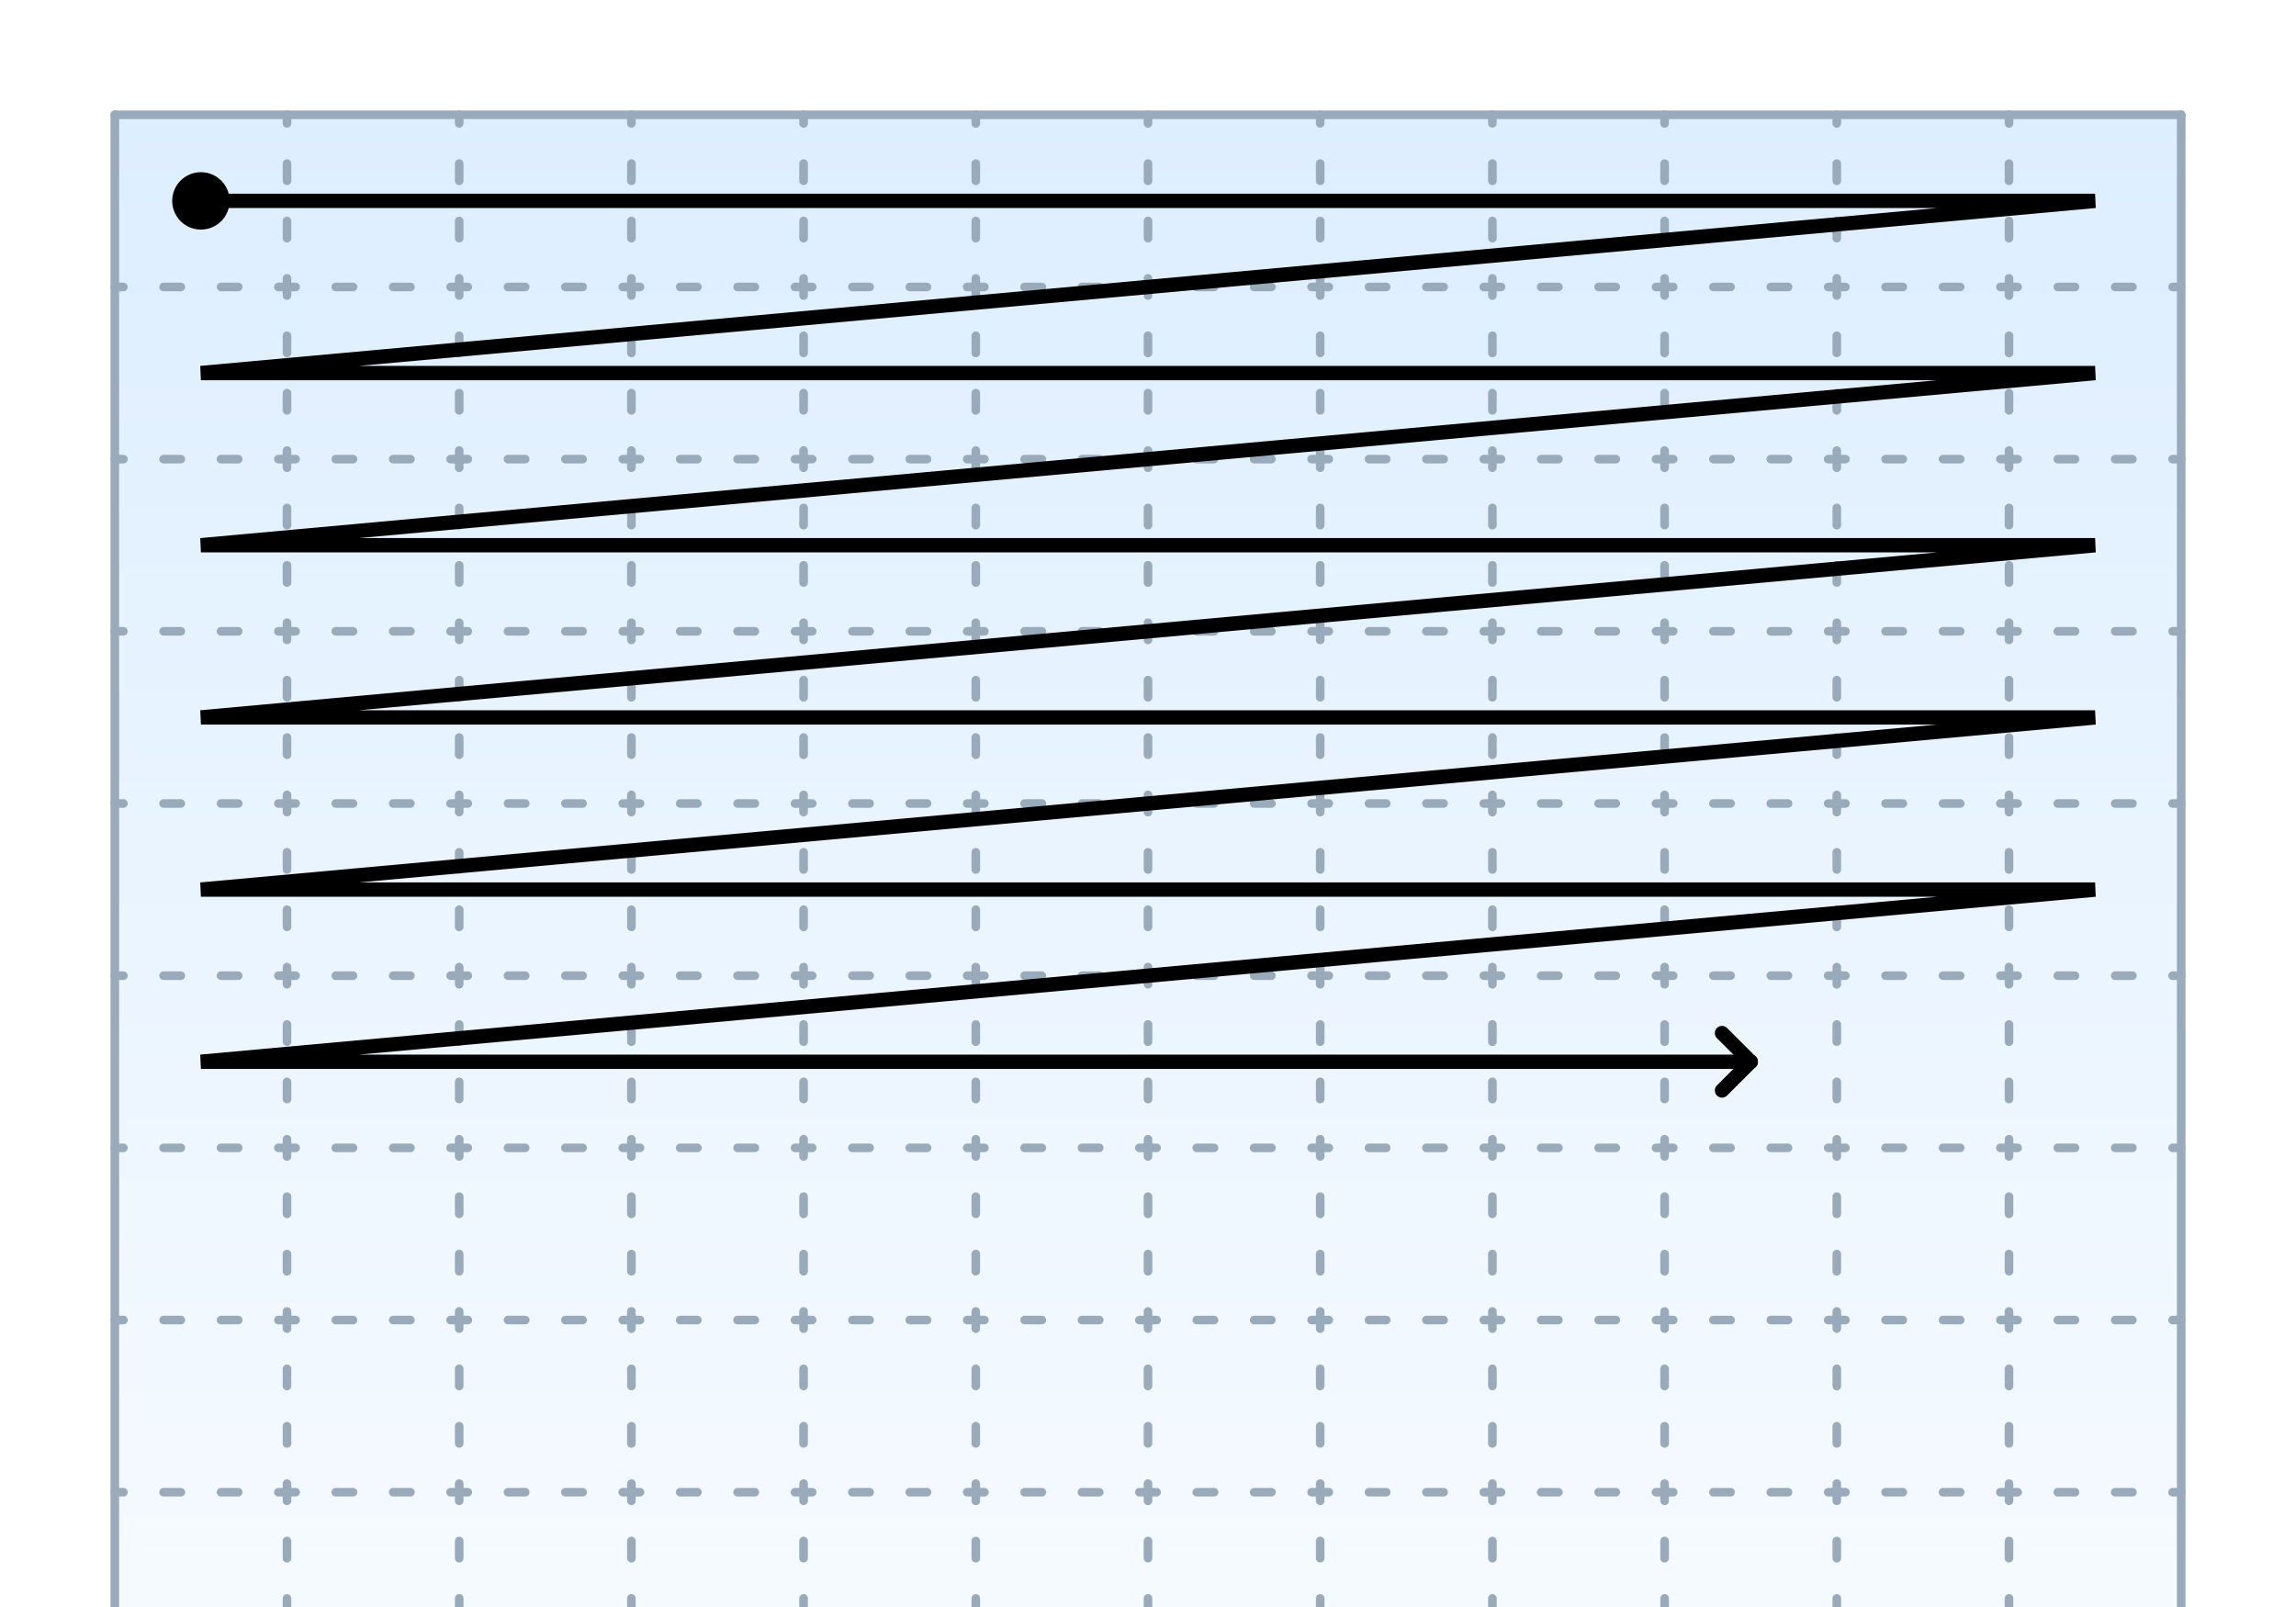
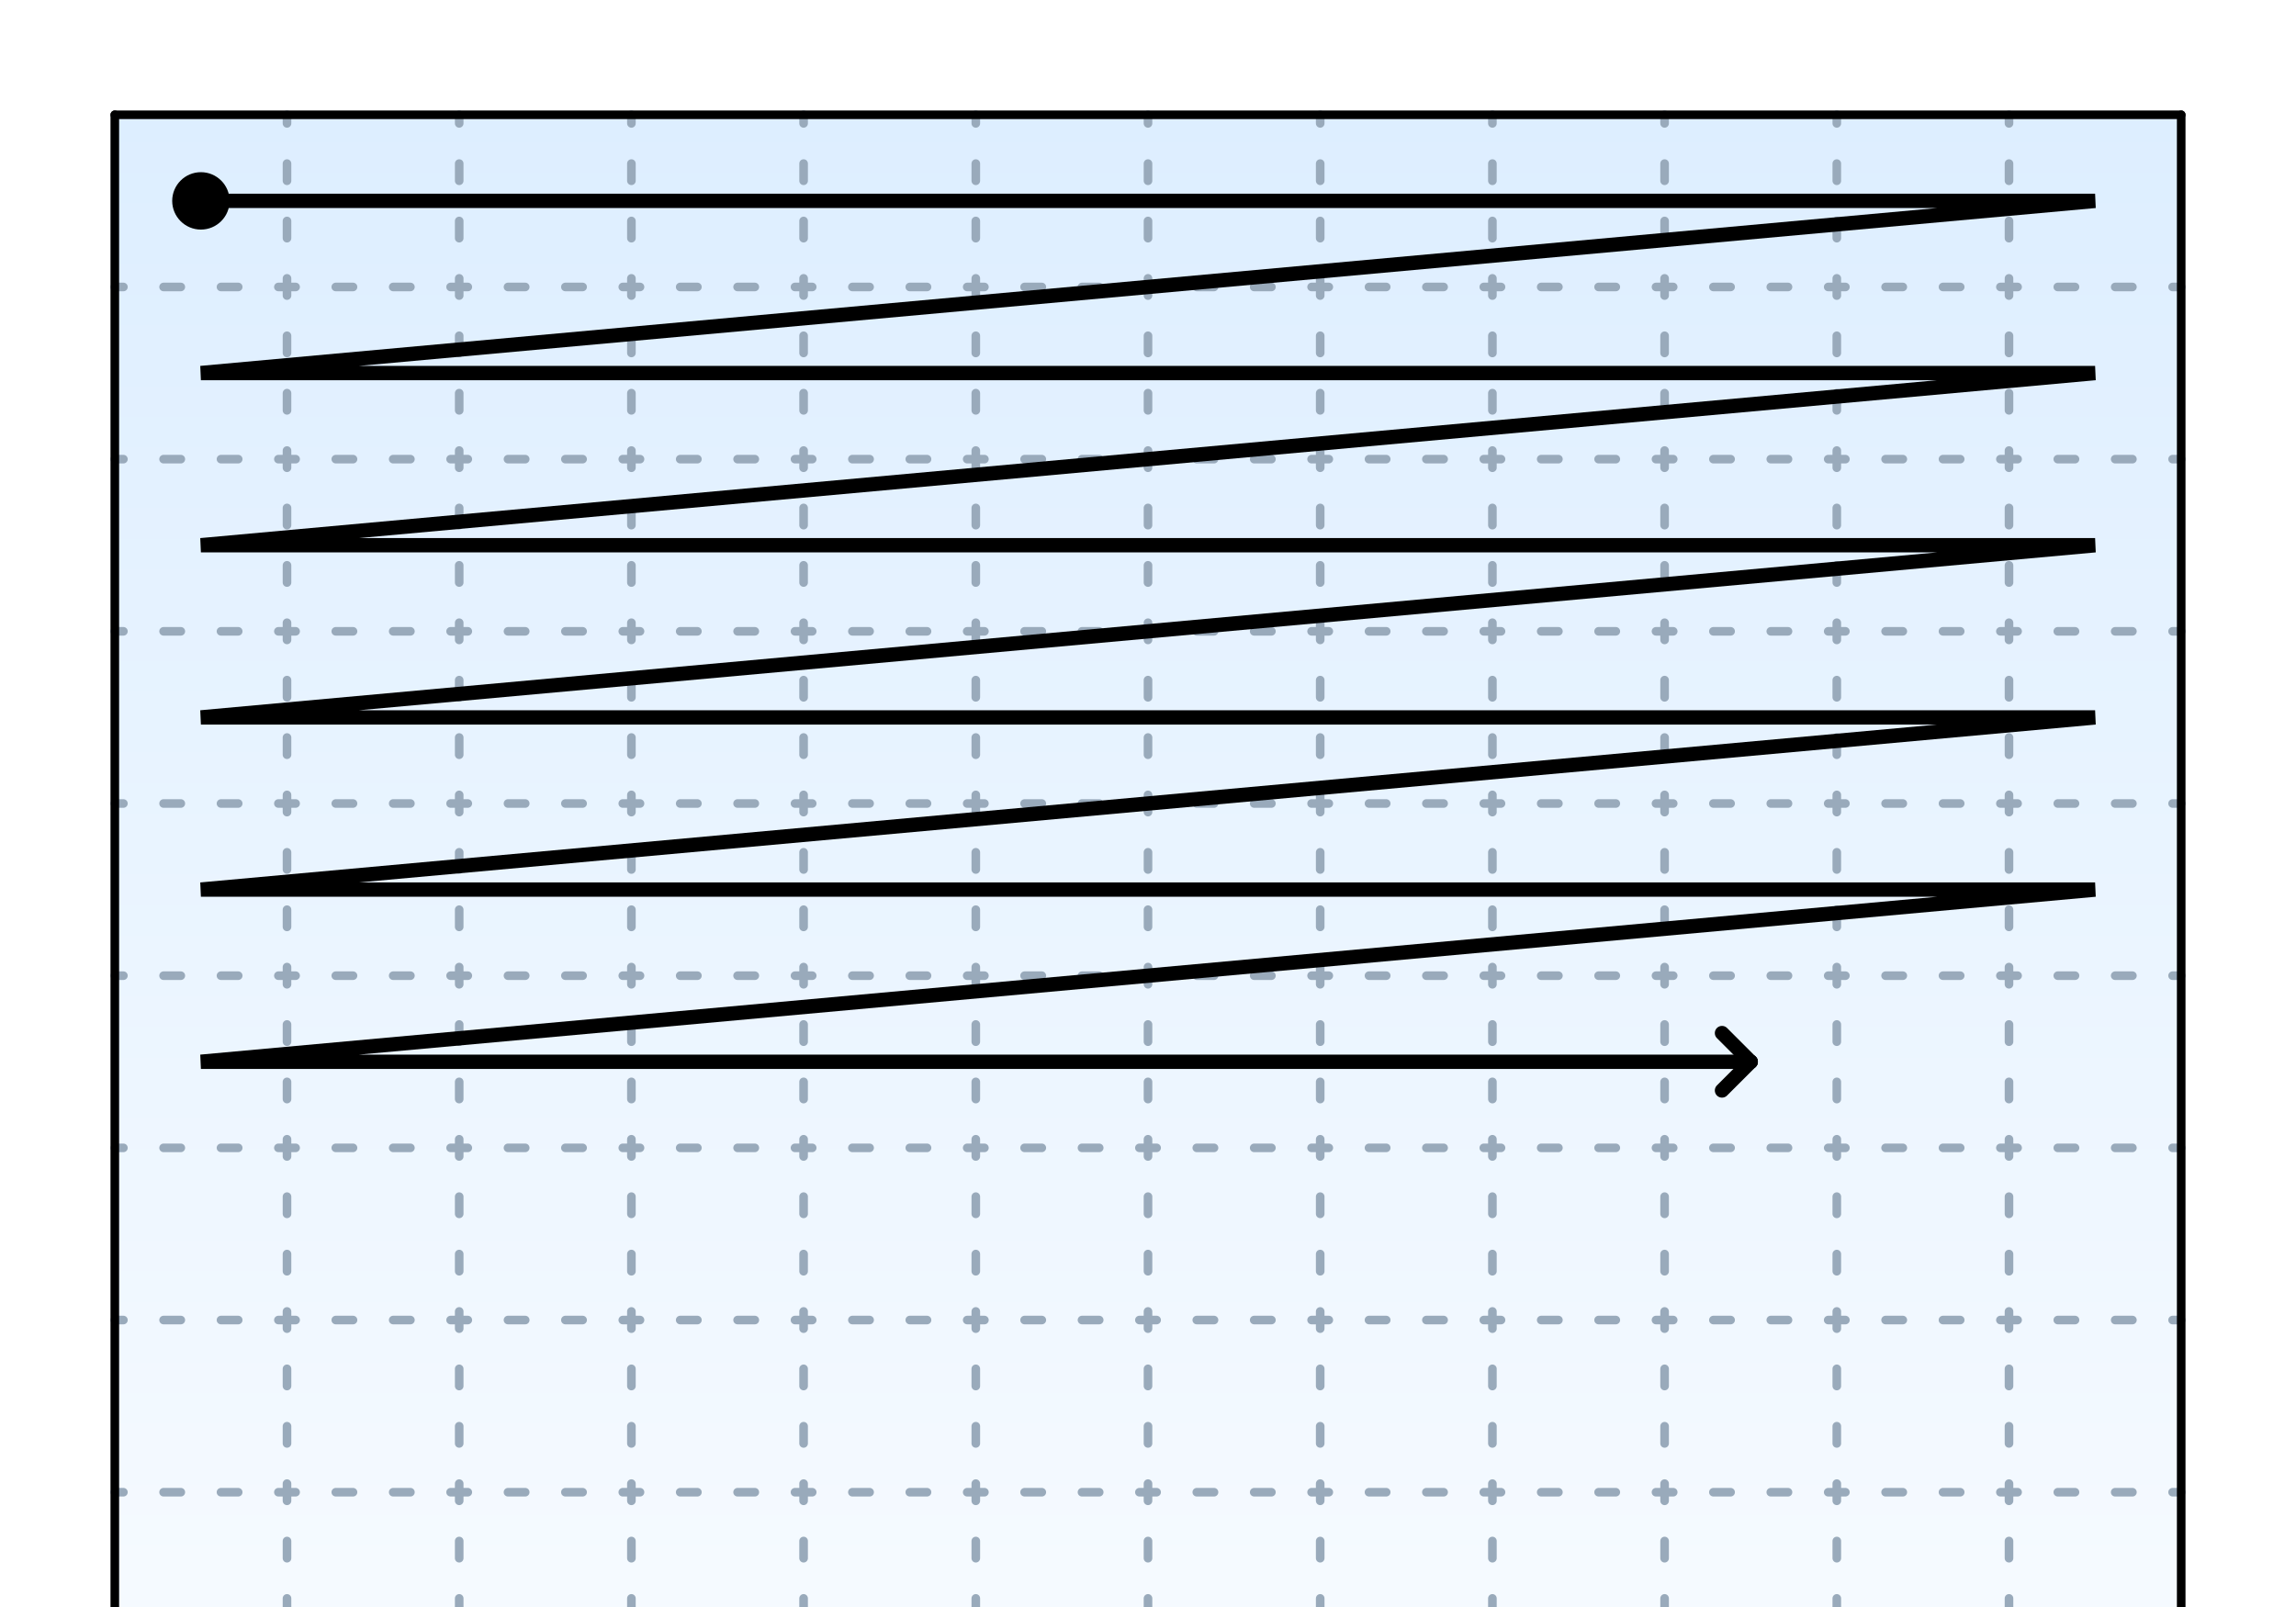
<svg xmlns="http://www.w3.org/2000/svg" width="400" height="280">
  <rect fill="#fff" x="0" y="0" width="400" height="280" />
  <defs>
    <linearGradient id="gradient" x1="0" x2="0" y1="0" y2="1">
      <stop offset="0%" stop-color="#def" />
      <stop offset="100%" stop-color="#fff" />
    </linearGradient>
  </defs>
  <rect fill="url(#gradient)" x="20" y="20" width="360" height="360" />
-   <g stroke-linecap="round" stroke-width="1.5" stroke="#9ab">
-     <g>
-       <line x1="20" y1="20" x2="380" y2="20" />
-       <line x1="20" y1="20" x2="20" y2="380" />
-       <line x1="380" y1="20" x2="380" y2="380" />
-     </g>
-     <g stroke-dasharray="3 7" stroke-dashoffset="1.5">
+   <g stroke-linecap="round" stroke-width="1.5">
+     <g stroke-dasharray="3 7" stroke-dashoffset="1.5" stroke="#9ab">
      <line x1="20" y1="50" x2="380" y2="50" />
      <line x1="20" y1="80" x2="380" y2="80" />
      <line x1="20" y1="110" x2="380" y2="110" />
      <line x1="20" y1="140" x2="380" y2="140" />
      <line x1="20" y1="170" x2="380" y2="170" />
      <line x1="20" y1="200" x2="380" y2="200" />
      <line x1="20" y1="230" x2="380" y2="230" />
      <line x1="20" y1="260" x2="380" y2="260" />
      <line x1="50" y1="20" x2="50" y2="380" />
      <line x1="80" y1="20" x2="80" y2="380" />
      <line x1="110" y1="20" x2="110" y2="380" />
      <line x1="140" y1="20" x2="140" y2="380" />
      <line x1="170" y1="20" x2="170" y2="380" />
      <line x1="200" y1="20" x2="200" y2="380" />
      <line x1="230" y1="20" x2="230" y2="380" />
      <line x1="260" y1="20" x2="260" y2="380" />
      <line x1="290" y1="20" x2="290" y2="380" />
      <line x1="320" y1="20" x2="320" y2="380" />
      <line x1="350" y1="20" x2="350" y2="380" />
    </g>
+     <g stroke="#000">
+       <line x1="20" y1="20" x2="380" y2="20" />
+       <line x1="20" y1="20" x2="20" y2="380" />
+       <line x1="380" y1="20" x2="380" y2="380" />
+     </g>
  </g>
  <g stroke-width="2.5" stroke="#000" stroke-linecap="round" fill="none">
    <path d="M 35 35 h 330 l -330 30 h 330 l -330 30 h 330 l -330 30 h 330 l -330 30 h 330 l -330 30 h 270" />
    <line fill="none" x1="305" y1="185" x2="300" y2="180" />
    <line fill="none" x1="305" y1="185" x2="300" y2="190" />
  </g>
  <ellipse fill="#000" cx="35" cy="35" rx="5" ry="5" />
</svg>
